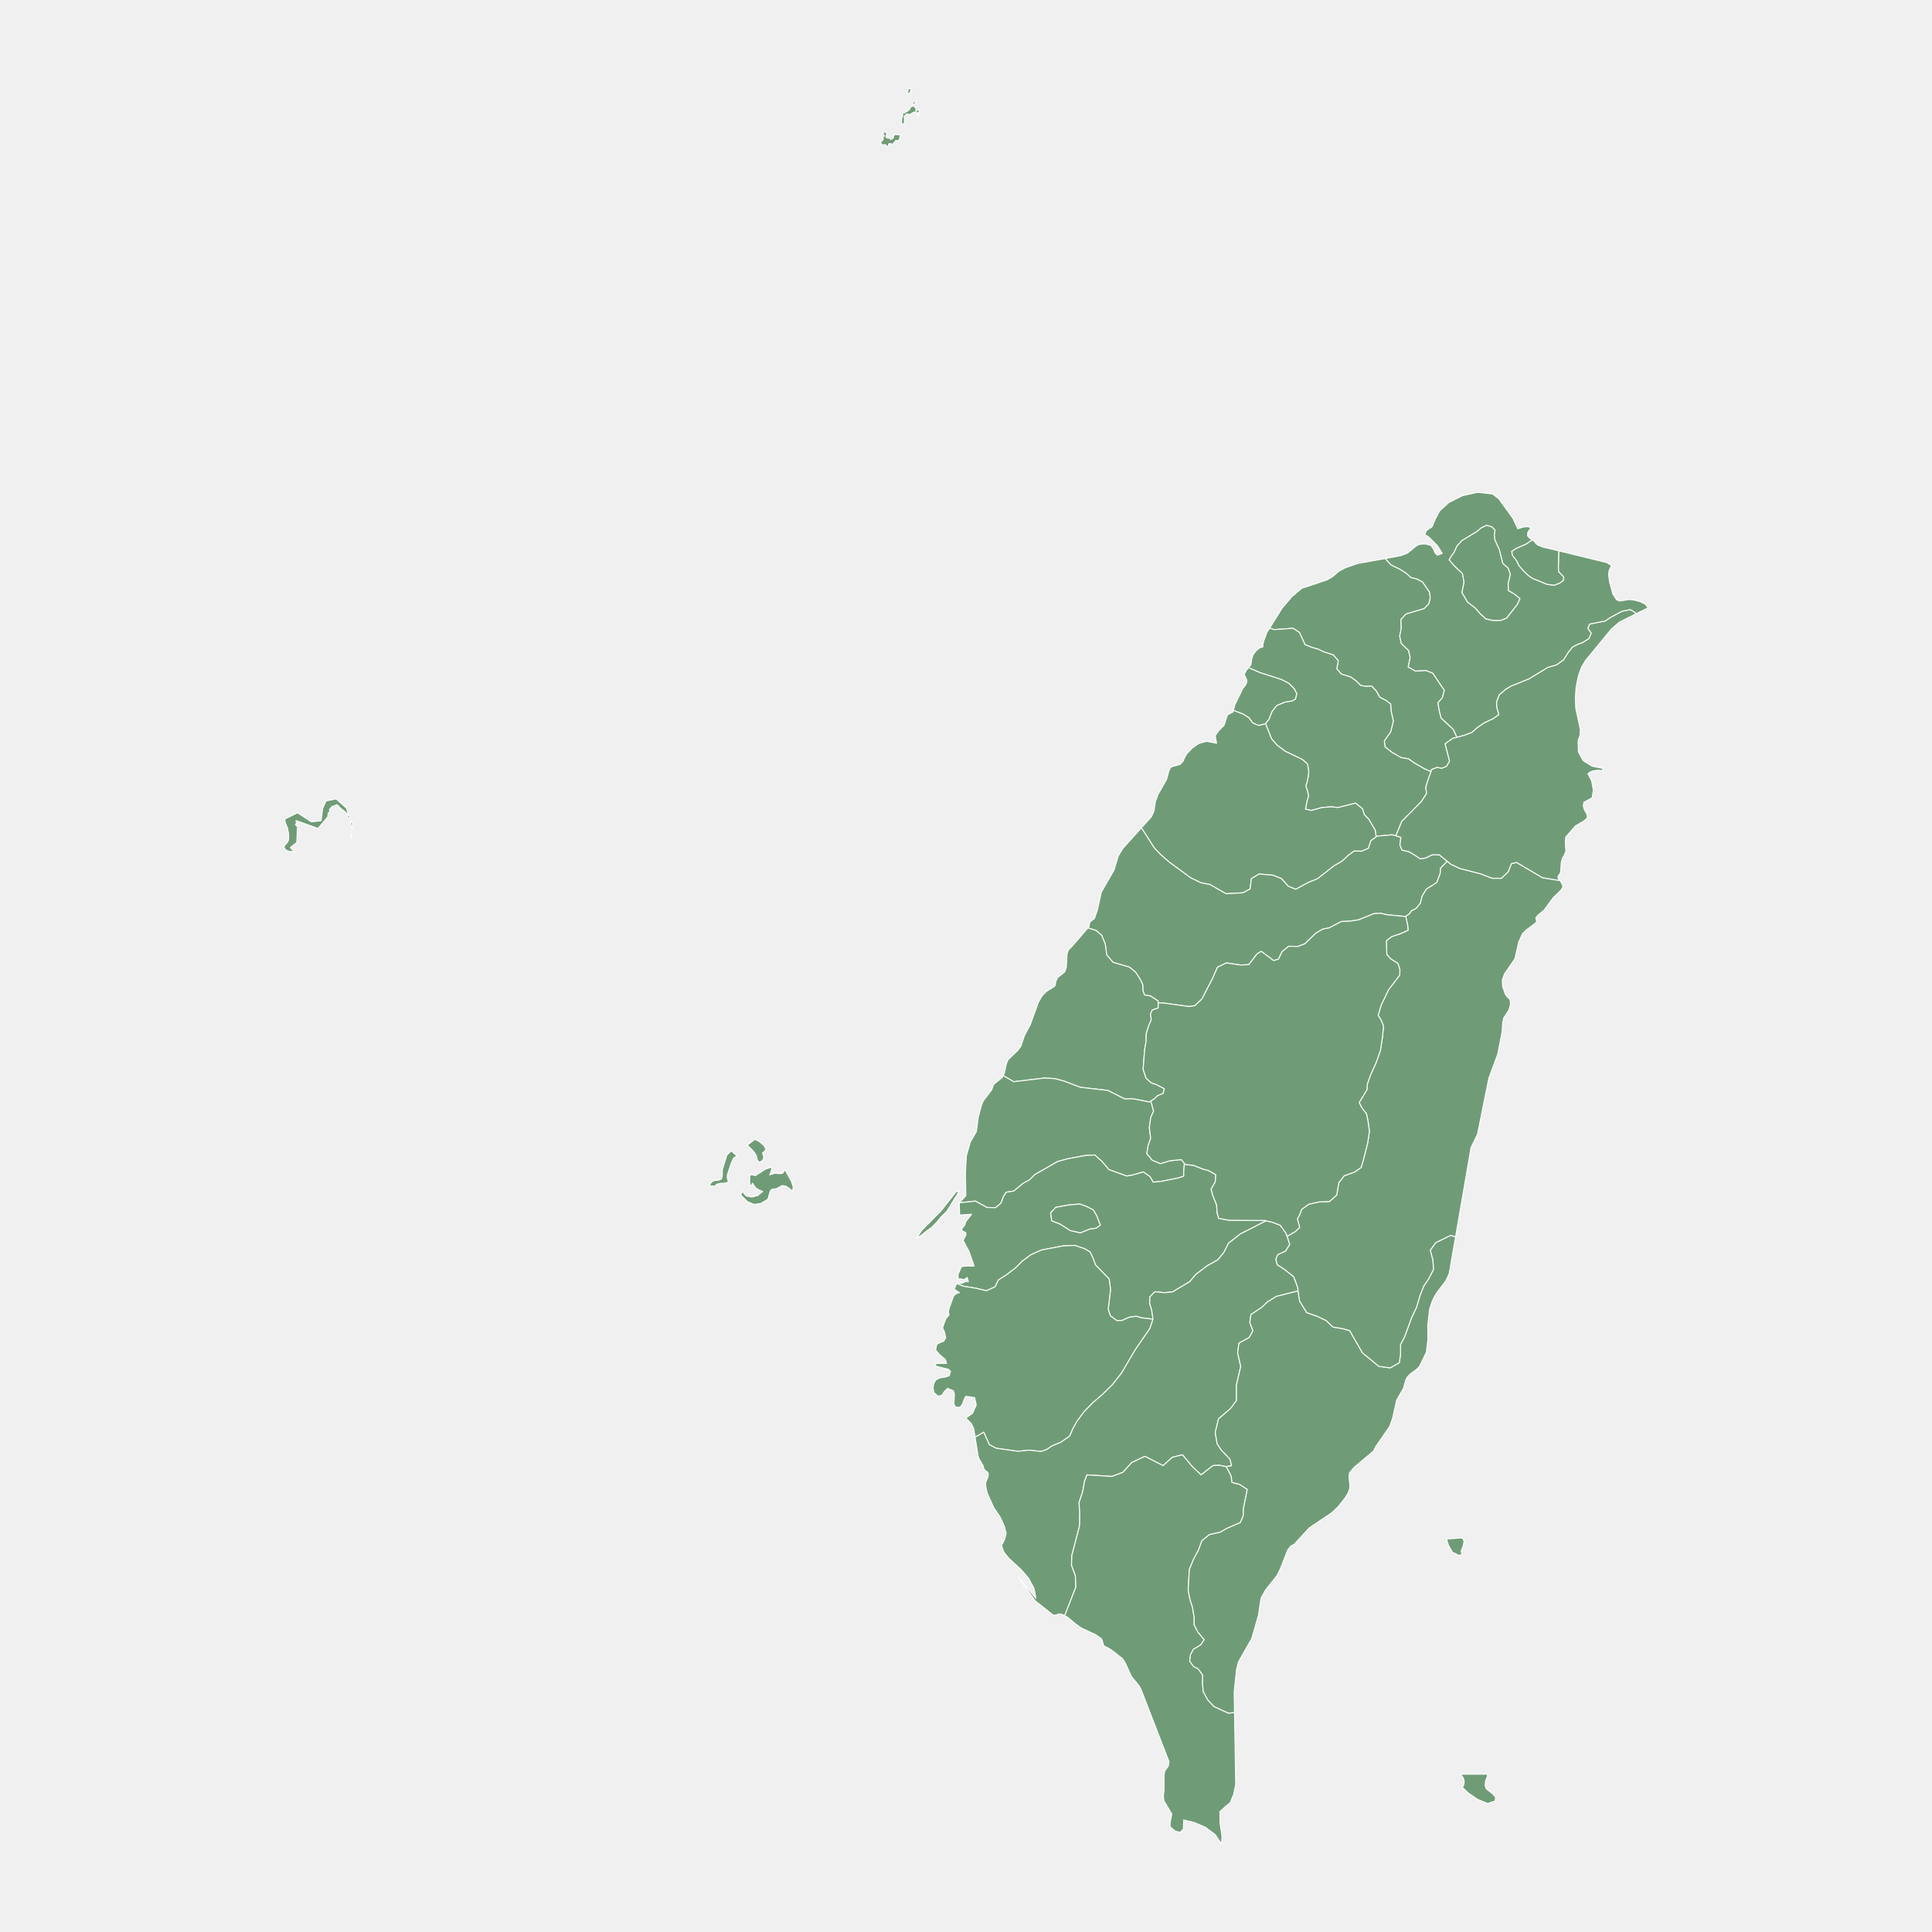
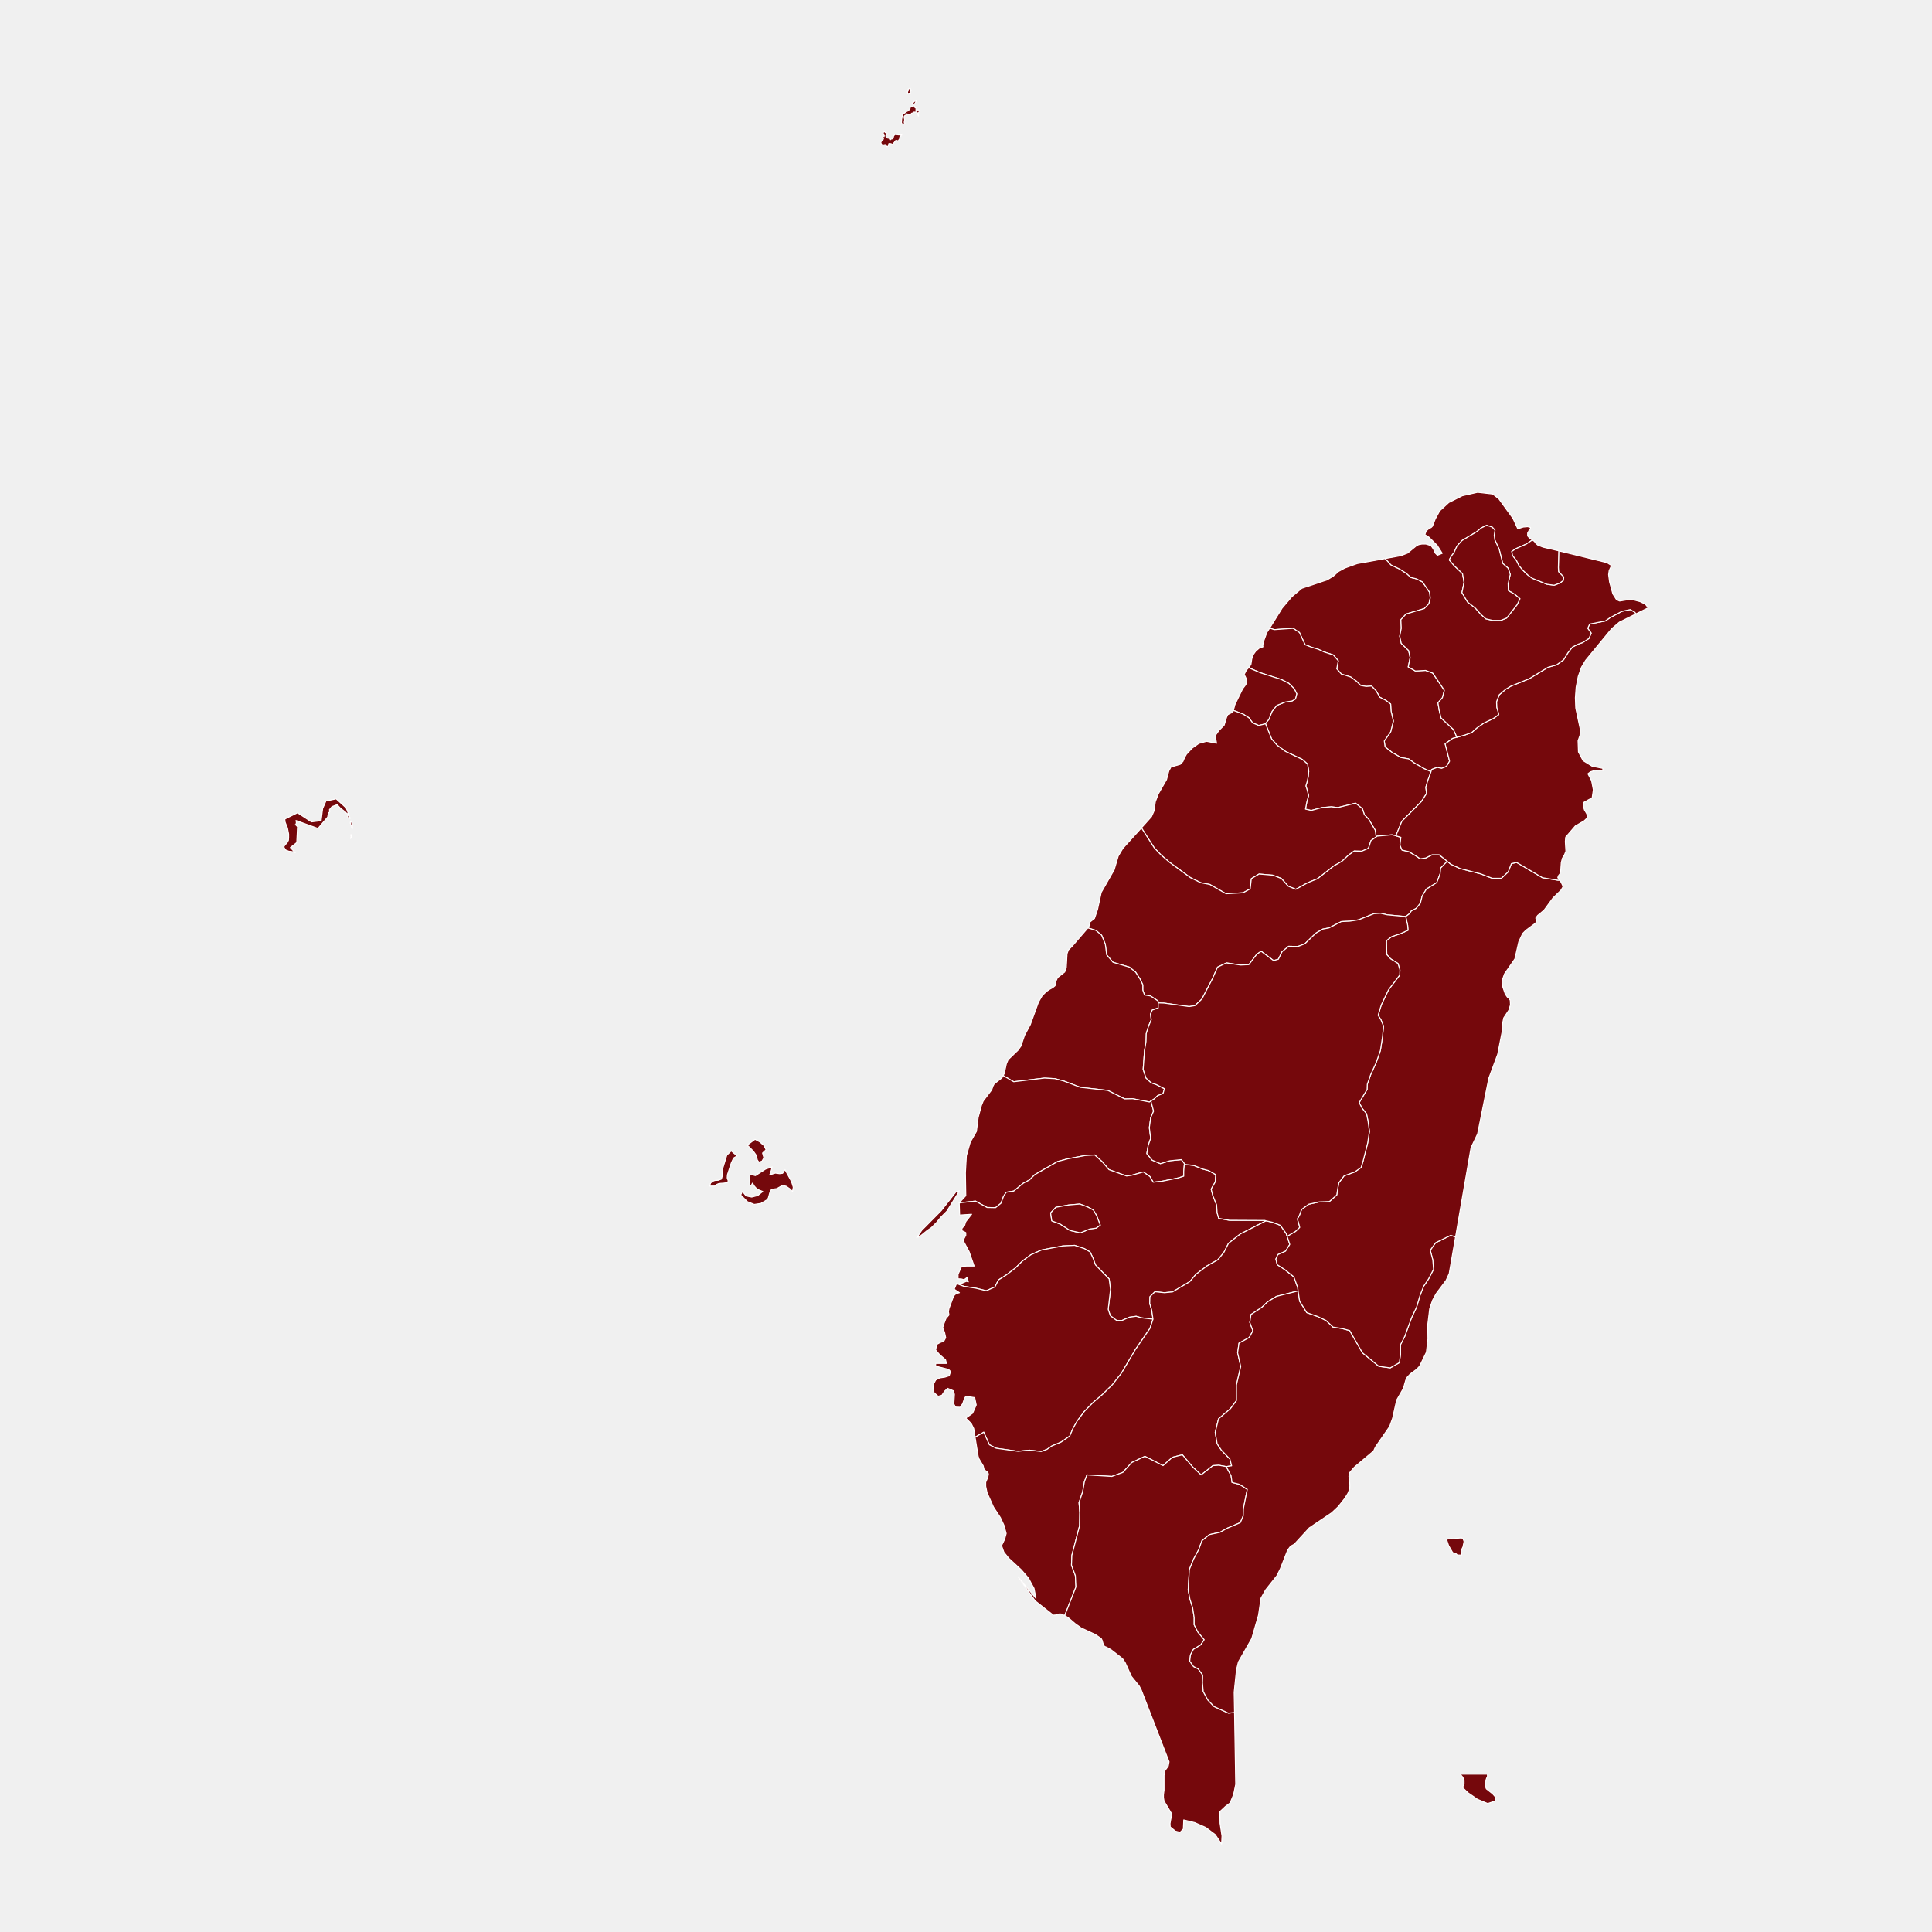
- <svg xmlns="http://www.w3.org/2000/svg" baseprofile="tiny" fill="#6f9c76" height="1000" stroke="#ffffff" stroke-linecap="round" stroke-linejoin="round" stroke-width=".5" version="1.2" viewbox="0 0 1000 1000" width="1000">
+ <svg xmlns="http://www.w3.org/2000/svg" baseprofile="tiny" fill="#75080c" height="1000" stroke="#ffffff" stroke-linecap="round" stroke-linejoin="round" stroke-width=".5" version="1.2" viewbox="0 0 1000 1000" width="1000">
  <g id="features">
    <path d="M181.2 423.5l0 0.1-1.1-0.4-0.3-0.4 0.2-0.4 0.4-0.8-1.3-0.9-0.2-0.3-0.1-0.1-2.5-1.9-1.8-1.9-2.7 1-1.3 1.6 0.2 0.7-0.1 0.6-0.3 0.2-0.3-0.1-0.4 2.4-5 5.9-11.4-4.1 0.2 1-0.2 1-0.3 0.1 1.1 1.1-0.4 8.2-3.3 2.6 2.5 2.7-1.4-0.6-1.9-0.2-1.7-0.7-0.9-1.5 0.3-0.6 1.6-1.9 0.5-1 0.1-1.4 0-1.8-0.6-3.1-1.2-3-0.2-1.6 1.1-0.6 5.5-2.7 7.2 4.7 5-0.6 0.8-6.3 1.7-3.9 5.3-1.1 5.2 4.7 2 5.3z m0.2 10.5l0.3-2.1 0.3 0-0.2 1.7-0.4 0.4z m0.9-5l-1-3 0.1-0.7 0.3-0.4 0.8 2.4-0.2 1.7z" id="TWKIN" name="Kinmen">
  </path>
    <path d="M471.2 47.6l0.1 0.6-0.3 0-0.7 0.1-0.5 0.1-0.1-0.9 0.3-0.4 0.1-0.1-0.1-0.3-0.1 0-0.1-0.1 0.4-0.5 0.2-0.1 0.4-0.2 0.2-0.3 0.6 1.3-0.6 0.7 0.2 0.1z m-12.4 22.5l-0.1-0.3-0.2 0.5 0.2 0.7 0.3 0.3 0.3 0.1 0.4 0.1 0.3 0 0.5 0.1 0.3 0.2 0.1 0.5 0.2-0.3 0.6-0.1 0.4-0.3 0.3-0.2 0-0.5 0.1-0.5 0.6-0.7 0.1 0 0.2-0.1 0.6 0.1 0.5 0 0.3 0.1 0.1 0 0.5 0 0.7 0.1 0.8-0.5 0 0.3-0.3 0.3-0.2 0.4-0.3 0-0.2 0.2-0.2 0.4 0 0.5-0.1 0.3 0 0.1-0.3 0.4-0.3 0.5-0.1 0.1-0.3 0.2-0.2-0.4-0.2 0-0.7 0.1-0.2 0.3-0.4 0.6-1 1-0.2 0-0.4-0.3-0.7-0.1-0.6 0.1-0.2 1.2-0.2 0.1-0.7 0.1-0.1-0.3-0.4-0.5-0.2-0.2-0.5 0.1-0.6 0.1-0.9-0.3-0.3-1 0.3-0.6 0.4-0.3 0.4-0.4 0.3-0.7-0.7-0.5 0.4-0.5 0.4 0 0.2 0 0.1-0.5-0.5-0.8 0-0.8 0.3-0.4 0.4 0 0.3 0.4 0.3 0.1 0.1 0 0.1 0 0.5 0.3-0.3 0.9-0.1 0.2z m12.6-10.9l-0.4 0-0.6 0-1.1-0.3-0.4 0.7-0.4 0.1-0.2 0.2-0.3 0.4 0 0.7 0.2 0.7 0 0.6-0.2 0.9 0.1 0.4 0.3 0.1 0.1 0.3-0.5 0.2-0.9-0.2-0.5 0.2 0-1 0.1-1.5 0.3-1.4 0.3-0.5-0.2-0.4 0-0.6 0.1-0.2 1.1-0.1 0.5-0.6 0.5-0.2 0.6-0.3 1-0.9 0.3-1 0.5-0.3 0.6-0.1 0.4-0.3 0.6 0.1 0.1 0.5 0.3 0.4 0.1 0 0.3 0 0 0.9 0 0.9 0.7-0.7 0.2 0 0.6 0 0.1 0.1 0 0.3 0 0.9-0.7 0.2 0.1 0.5 0.3 0.2 0 0.3 0 0.7-0.5-0.7-0.2-0.7-0.5-0.7-0.7 0-0.5 0-0.3 0.2-0.4 0.3-0.5 0.1-0.4 0.6z m2.1-5.6l-0.4 0.2-0.3 0-0.7 0 0.1-0.7 0.7-0.2 0.1-0.4 0.7-0.1 0.7-0.2-0.9 1.4z" id="TWLIE" name="Matsu Islands">
  </path>
    <path d="M409.7 611.6l0.9 2.9-0.4 2.2-1.4-1.4-1.9-1.3-2-0.4-2.8 1.6-2.1 0.3-1 0.5-0.5 1.1-0.8 2.9-0.5 0.9-3.4 2-3.4 0.5-3.5-1.4-3.5-3.5 0.9-1.8 1.9 2.3 2.9 0.6 3.1-0.8 2.6-2.1-1.8-0.7-1.4-0.8-1.1-1.2-1-1.6-0.4 0.7 0 0.2-0.2 0.2-0.7 0.4-0.2-2.9 0.2-2.9 1.3 0 1.5 0.4 5.3-3.4 3.4-1.1-0.9 3.2-0.4 0.9 2.9-0.9 2.2 0.3 1.6-0.2 1.2-1.9 3.4 6.2z m-35.8-6.2l2.3-7.5 2.3-2.2 3 2.6-1.8 1.1-1.2 2.6-2 6.1-0.1 1.6 0.5 1.4-0.2 1-2.2 0.3-1.6 0.1-1.1 0.2-0.9 0.4-0.9 0.8-2.7 0 0.5-1.5 0.9-0.9 1.3-0.5 1.8-0.1 1.6-0.6 0.4-1.5 0.1-3.4z m18.1-5l-0.6-2.5-1.5-2.1-3.1-3.1 4-3 2.4 1.3 2.3 2 1 2.1-1.8 1.7 0.7 2.5-1 1.7-1.6 0.5-0.8-1.1z" id="TWPEN" name="Penghu">
  </path>
    <path d="M657.2 325.1l6.4-10.3 5-5.9 5.2-4.4 13.2-4.4 3.1-1.9 2.7-2.4 3.3-1.8 6.4-2.3 14.5-2.6 3 3.3 4.6 2.2 3.4 2.2 2.3 2.1 2.9 0.7 3.1 1.6 3.7 5.4 0.3 2.9-0.7 3-2.4 2.5-9.4 2.8-2.7 2.9 0.2 4.5-0.8 4.1 0.8 3.7 3.8 3.7 0.8 3.7-1 4.8 3.7 2.1 5.3-0.3 3.7 1.4 6 8.9-1 3.8-2.3 2.7 0.6 3.7 1 4.1 6.4 6 1.8 4-2.2 0.6-3.9 2.8 2.3 9-1.6 2.7-2.5 1-2.3-0.5-2.9 1.1-0.3 1.1-3.5-1.5-5.2-3-2.9-2.1-4-0.7-4.5-2.6-3.7-2.9-0.4-3.1 3.3-4.7 1.4-5.6-1.2-5.2-0.2-3.6-2.5-1.9-3.1-1.6-1.9-3.3-2.4-2.5-2.8 0.2-2.8-0.5-2.2-2.2-3-2.2-4.8-1.5-2.4-2.7 0.8-4.2-2.6-3-4.9-1.6-3-1.4-3.1-0.9-3.6-1.4-2.9-6.3-3.3-2.2-9.8 0.7-2.3-0.8z" id="TWTAO" name="Taoyuan">
  </path>
    <path d="M657.2 325.1l2.3 0.8 9.8-0.7 3.3 2.2 2.9 6.3 3.6 1.4 3.1 0.9 3 1.4 4.9 1.6 2.6 3-0.8 4.2 2.4 2.7 4.8 1.5 3 2.2 2.2 2.2 2.8 0.5 2.8-0.2 2.4 2.5 1.9 3.3 3.1 1.6 2.5 1.9 0.2 3.6 1.2 5.2-1.4 5.6-3.3 4.7 0.4 3.1 3.7 2.9 4.5 2.6 4 0.7 2.9 2.1 5.2 3 3.5 1.5-1.7 4.7-1 3.4 0.4 3.2-2.7 4.2-10.1 10.2-3.1 7.5-2-0.5-7.7 0.7-0.5 0.4-0.5-3.5-3.3-5.6-2.3-2.4-1-3.1-3.6-2.9-9.1 2.3-3.4-0.4-4.9 0.4-5.5 1.5-3-0.7 0.7-3.7 0.9-3.3-0.7-2.9-0.7-2.1 0.7-2.3 0.5-2.4 0.3-2.8-0.6-3.8-2.7-2.4-8.8-4.2-4.3-3.2-2.8-3.2-3.2-8 1.8-2.2 1.6-4.1 2.5-3.1 4.2-1.7 3.7-0.6 1.7-1 0.7-2.7-1.3-2.6-2.8-2.8-3.9-2-10.9-3.5-6-2.6 0.1-0.1 1.1-1.6 0.4-2.7 0.6-2.1 1.5-2.1 1.9-1.6 1.8-0.6-0.1-0.9 0.5-2.1 1.6-4.4 1.5-2.3z" id="TWHSQ" name="Hsinchu">
  </path>
    <path d="M646.3 345.6l6 2.6 10.9 3.5 3.9 2 2.8 2.8 1.3 2.6-0.7 2.7-1.7 1-3.7 0.6-4.2 1.7-2.5 3.1-1.6 4.1-1.8 2.2-0.2 0.2-3.3 0.8-3.1-1.3-2-2.7-3-1.9-5-1.9 0.8-3 4-8.2 1.6-2.1 0.5-1.2 0-1.2-0.5-1.3-0.8-1.6 1.1-2.2 1.2-1.3z" id="TWHSZ" name="Hsinchu City">
  </path>
    <path d="M655 374.5l3.2 8 2.8 3.2 4.3 3.2 8.8 4.2 2.7 2.4 0.6 3.8-0.3 2.8-0.5 2.4-0.7 2.3 0.7 2.1 0.7 2.9-0.9 3.3-0.7 3.7 3 0.7 5.5-1.5 4.9-0.4 3.4 0.4 9.1-2.3 3.6 2.9 1 3.1 2.3 2.4 3.3 5.6 0.5 3.5-2.7 1.9-1.3 4-3.5 1.5-3.9-0.1-3 2.2-3.3 3.1-4.2 2.4-8.4 6.6-4.9 2-6.4 3.5-3.9-1.6-3.6-4-4.4-1.7-7.1-0.6-4 2.4-0.6 5.3-3.7 2-8.8 0.5-8.4-4.8-4.7-0.9-5.3-2.6-10.9-8-4.5-3.9-3.4-3.6-6.6-10.3 5.2-5.8 1.3-2.9 0.7-4.8 1.5-4 4.3-7.5 1.2-4.5 1.1-2 4.8-1.4 1.4-1.5 0.8-1.9 1-1.8 3-3.2 3.4-2.4 4-1.1 5.2 1-0.7-3.9 1.9-2.7 2.7-2.7 1.3-4.2 0.6-1.3 2.6-1.3 0.3-0.9 5 1.9 3 1.9 2 2.7 3.1 1.3 3.3-0.8 0.2-0.2z" id="TWMIA" name="Miaoli">
  </path>
    <path d="M712.3 433.2l0.5-0.4 7.7-0.7 2 0.5 2.6 0.8-0.5 4 1.1 2.6 3.5 0.8 3.2 1.9 2.7 1.8 2.8-0.4 3.4-1.7 3.6 0 4.2 3.4-3.4 3.5-0.3 3-1.7 4.5-5.4 3.4-2.2 3.6-0.9 3.7-2.2 2.7-2.5 1.3-0.9 1.4-2 1.5-9.6-0.9-3.4-0.8-3.4 0.2-8 3.2-4.5 0.7-4.4 0.2-6.4 3.3-3.2 0.6-3.6 2.1-5.7 5.5-3.6 1.4-4.8-0.1-3.4 2.8-1.9 3.9-2.5 0.7-6.4-4.8-2.2 1.4-4.2 5.5-4.3 0.2-7.3-1.1-4.6 2.2-2.7 6.1-5.4 10.4-3.6 3.4-3 0.5-13-1.8-3-0.1-0.1-1-3.9-2.6-3.1-0.5-0.9-2.5 0-2.8-1.4-2.9-2.3-3.6-3.2-2.6-8.5-2.5-3.3-3.9-0.7-5.5-1.9-4.6-2.9-2.5-4.2-1.3 0.5-0.6 0.5-2.4 2.4-1.9 1.6-4.7 1.9-8.8 6.7-11.7 2.1-7.1 2.4-4 9.6-10.6 6.6 10.3 3.4 3.6 4.5 3.9 10.9 8 5.3 2.6 4.7 0.9 8.4 4.8 8.8-0.5 3.7-2 0.6-5.3 4-2.4 7.1 0.6 4.4 1.7 3.6 4 3.9 1.6 6.4-3.5 4.9-2 8.4-6.6 4.2-2.4 3.3-3.1 3-2.2 3.9 0.1 3.5-1.5 1.3-4 2.7-1.9z" id="TWTXG" name="Taichung City">
  </path>
    <path d="M563.1 480.3l4.2 1.3 2.9 2.5 1.9 4.6 0.7 5.5 3.3 3.9 8.5 2.5 3.2 2.6 2.3 3.6 1.4 2.9 0 2.8 0.9 2.5 3.1 0.5 3.9 2.6 0.1 1 0 2.6-3.1 1.1-0.9 2.1 0.4 2.9-1.4 3.3-1.2 3.9-0.1 4.1-0.8 4.7-0.7 9.7 1.5 4.5 2.6 2.4 2.8 1 4.1 2.1-0.7 2.5-2.8 1.1-1.8 1.7-1.7 1.1-0.7 0.5-8.7-1.7-4.2 0.1-8.7-4.4-14.2-1.6-8.4-3.2-4.8-1.3-5.4-0.3-15.9 1.9-5.5-3.2 0.6-1 1.1-5.1 0.9-2.1 5.1-4.9 1.5-2.1 1.9-5.6 3-5.6 4.2-11.6 1.9-3.3 2.2-2.2 1.8-1.2 1.5-0.8 1.2-1 0.4-2.2 0.9-2 3.7-2.9 0.8-2.2 0.4-7.2 0.7-2 1.9-1.9 8.2-9.5z" id="TWCHA" name="Changhua">
  </path>
    <path d="M519.2 556.7l5.5 3.2 15.9-1.9 5.4 0.3 4.8 1.3 8.4 3.2 14.2 1.6 8.7 4.4 4.2-0.1 8.7 1.7 0.7-0.5 1.4 5.2-1.5 3.4-0.7 5.2 0.7 5.5-1.3 3.7-0.7 4.2 2.8 3.4 4.2 1.8 4.9-1.5 6-0.6 1.9 2.5-0.4 0-0.3 3.6 0 2.5-2.8 0.9-8.4 1.7-4.6 0.5-1.7-2.9-3.4-2.4-6 1.7-2.7 0.4-9.1-3.3-3.6-4.2-3.8-3.4-4.9 0.3-9.1 1.7-5.2 1.4-11.8 6.8-2.7 2.7-3.2 1.7-5 4.1-3.9 0.6-1.4 2.2-1.3 3.5-2.8 2.3-4.4-0.1-6-3.3-7.6 0.8-0.1 0.1-0.7 0 3.4-3.7-0.2-11.8 0.5-8.9 2-7 3.2-5.6 0.9-7.2 1.7-6.3 0.9-2.2 4.4-5.8 0.7-2 0.6-1.1 4-3.1 0.6-1.2z" id="TWYUN" name="Yunlin">
  </path>
    <path d="M496.5 622.6l0.7 0 0.1-0.1 7.6-0.8 6 3.3 4.4 0.1 2.8-2.3 1.3-3.5 1.4-2.2 3.9-0.6 5-4.1 3.2-1.7 2.7-2.7 11.8-6.8 5.2-1.4 9.1-1.7 4.9-0.3 3.8 3.4 3.6 4.2 9.1 3.3 2.7-0.4 6-1.7 3.4 2.4 1.7 2.9 4.6-0.5 8.4-1.7 2.8-0.9 0-2.5 0.3-3.6 0.4 0 4.4 0.5 4.8 1.9 3 0.8 3.7 2.1-0.3 3.8-2.1 3.7 0.9 3.4 1.9 4.7 0.3 4.2 0.8 2.8 5.5 1 18.4 0.1 0.6 0.2-13.3 6.8-6.1 4.8-2.5 4.9-3.1 3.7-5.5 3.1-5.8 4.4-3.2 3.8-8.9 5.3-4.2 0.4-4.9-0.5-2.6 2.6-0.1 3.5 1 3.3 0.7 4.8-6-0.7-2.7-0.8-3.6 0.5-3.8 1.7-2.7 0-3.3-2.5-1.1-3.3 1.2-10.3-0.7-5.4-7.1-7.3-1.3-3.6-1.5-3.1-2.9-1.7-5.1-1.7-6.1 0.3-11 2.1-5.6 2.5-4.4 3.3-3.4 3.4-4.8 3.7-4.1 2.6-1.8 3.6-4.5 2-5.3-1.3-6.3-1-3.8-1.4 2.8-0.2 2.3-1 1 0.3-0.6-2.3-1.6 1.2-1.3-0.4-1.8-0.1 0-2.3 1.8-4.1 2.6-0.2 3.9 0-2.6-7.5-3.1-5.8 1.4-2.6 0-1.4-2.2-1.1 0.3-1.2 1.3-1.5 0.6-1.9 3-3.8-6.2 0.4-0.2-6.3z m62.7 15.5l4.9-2 3.2-0.4 2.2-1.6-1.9-4.9-1.7-2.9-3-1.6-4-1.5-5.7 0.5-6.7 1.2-2.7 2.9 0.6 4.1 4.4 1.7 5.1 3.3 5.3 1.2z m-82.1-1.3l10.1-10.2 7.6-9.7 1.8-0.5-6.5 10.5-3.2 3.2-2.1 2.6-2.7 2.7-2.2 1.5-3.2 2.6-2.2 1.2 2.6-3.9z" id="TWCYQ" name="Chiayi">
  </path>
    <path d="M495.1 664.4l3.8 1.4 6.3 1 5.3 1.3 4.5-2 1.8-3.6 4.1-2.6 4.8-3.7 3.4-3.4 4.4-3.3 5.6-2.5 11-2.1 6.1-0.3 5.1 1.7 2.9 1.7 1.5 3.1 1.3 3.6 7.1 7.3 0.7 5.4-1.2 10.3 1.1 3.3 3.3 2.5 2.7 0 3.8-1.7 3.6-0.5 2.7 0.8 6 0.7-1.6 4.8-7.5 10.9-7.2 12.2-4.7 6-5.4 5.3-4.6 3.9-4.5 4.6-3.8 5.1-2.1 3.7-1.7 4-4.6 3.2-4.6 1.9-2.6 1.8-3 1.1-6.1-0.7-5.9 0.6-11.3-1.6-3.5-1.8-2.8-6.2-0.1-0.3-4.5 2.6-0.7-4.5-1.3-2.6-2.8-2.8 3.5-2.5 1.9-4.3-0.8-3.8-4.6-0.7-0.8 1.4-0.8 2.4-1.3 1.9-2.4-0.1-0.9-1.6 0.3-5-0.5-1.8-3-1.3-1.6 1.5-1.4 2.1-1.9 0.5-2.1-1.8-0.6-2.5 0.5-2.4 0.9-1.7 2.1-1.1 2.7-0.4 2.2-0.7 0.7-2.2-1-1.1-6.7-1.7 0-1.4 5.6 0-0.5-1.9-3.1-2.7-2-2.3 0.5-2.9 1.8-1 1.9-0.7 1-1.8-0.6-2.8-1-2.3 0.7-2.2 1-2.6 1.6-1.9-0.3-1.7 0.3-1.6 2.4-6.5 1.2-1.2 1.8-0.5-2.7-1.8 1.2-2.9z" id="TWTNN" name="Tainan City">
  </path>
    <path d="M596.8 682.8l-0.7-4.8-1-3.3 0.1-3.5 2.6-2.6 4.9 0.5 4.2-0.4 8.9-5.3 3.2-3.8 5.8-4.4 5.5-3.1 3.1-3.7 2.5-4.9 6.1-4.8 13.3-6.8 3.2 0.7 4.2 1.6 3 4.2 0.5 1.5 1.4 4.2-2.2 3.5-4 1.8-1 2.3 0.7 2.9 4 2.6 4.6 3.7 2 5.5 0.2 1.8-11.2 2.8-4.7 2.9-2.9 2.8-5.6 3.7-0.6 4.1 1.6 4.3-1.9 3.5-5.3 2.9-0.7 5 1.6 7.1-2.2 9.5 0 8.1-3.1 4.2-6.2 5.3-1.7 7 1 5.9 2.2 3.3 4.4 4.6 0.9 3.5-2.8 0.4-3.8-0.7-3.1 0.2-6.1 4.8-4.3-4-5.4-6.4-5.2 1.3-4.8 4.3-9.4-4.8-6.8 3.2-4.6 5.1-5.7 2.1-12.9-0.8-1.3 3.5-0.9 5.2-1.9 5.7 0.4 5-0.1 6.9-4 15.3-0.2 5.1 2 5.4 0.3 5.9-5.8 14.8-1.9-0.8-1.1 0-1.4 0.5-1.5 0.1-9.4-7.4-8.8-12.4 9.2 11.1-1-5.2-1.6-2.9-1.2-2.3-3.8-4.4-6.5-6-2.5-3.1-1.2-3.4 1.6-3.3 0.8-3-1.1-4.1-1.9-4.1-3.6-5.5-3.3-7.4-0.7-3.3 0-2.1 1.1-2.6 0.3-1.7-0.4-0.9-1-0.7-0.9-0.9-0.4-1.7-2.1-3.5-0.5-1.4-1.6-9.9 4.5-2.6 0.1 0.3 2.8 6.2 3.5 1.8 11.3 1.6 5.9-0.6 6.1 0.7 3-1.1 2.6-1.8 4.6-1.9 4.6-3.2 1.7-4 2.1-3.7 3.8-5.1 4.5-4.6 4.6-3.9 5.4-5.3 4.7-6 7.2-12.2 7.5-10.9 1.6-4.8z" id="TWKHH" name="Kaohsiung City">
  </path>
    <path d="M551.1 836.2l5.8-14.8-0.3-5.9-2-5.4 0.2-5.1 4-15.3 0.1-6.9-0.4-5 1.9-5.7 0.9-5.2 1.3-3.5 12.9 0.8 5.7-2.1 4.6-5.1 6.8-3.2 9.4 4.8 4.8-4.3 5.2-1.3 5.4 6.4 4.3 4 6.1-4.8 3.1-0.2 3.8 0.7 2.5 4.7 0.5 3.5 3.9 1 4 2.6-2 9.9-0.1 3.8-1.5 3.5-7 3-3.5 2-5.5 1.2-3.9 3.2-1.7 4.7-2.6 4.8-2.2 5.4-0.6 10.6 0.9 4.7 1.4 4.4 0.8 5.1 0 3.8 1.9 3.7 3.3 4-1.8 2.7-3.8 2.3-1.5 2.8-0.4 3.3 2 2.8 2.4 1.2 2.3 3.2-0.1 4.1 0.4 4.4 2.3 4.3 3.3 3.5 7.4 3.4 3.2-0.3 0.6 37.2-1.1 5.3-1.8 4.3-2.4 1.8-2.9 2.7 0.1 6 1 6.6-0.2 4.2-3.3-4.9-4.9-3.7-5.7-2.5-5.7-1.4-0.2 4.7-1.7 1.7-2.4-0.6-2.7-2.2-0.1-1.7 0.9-5-4-6.7-0.3-1.8 0-1.4 0.3-2.4 0-7.7 0.4-2.3 1.8-2.5 0.4-2.2-14.4-37.2-1.1-2.1-4-4.9-3.2-7.1-1.4-2.1-5.9-4.6-2.3-1.3-0.8-0.3-0.8-0.6-0.7-2.6-0.5-1-3.1-2.1-7.3-3.4-3.2-2.3-3.5-3-1.6-1-0.2-0.1z" id="TWPIF" name="Pingtung">
  </path>
    <path d="M634.7 759.1l2.8-0.4-0.9-3.5-4.4-4.6-2.2-3.3-1-5.9 1.7-7 6.2-5.3 3.1-4.2 0-8.1 2.2-9.5-1.6-7.1 0.7-5 5.3-2.9 1.9-3.5-1.6-4.3 0.6-4.1 5.6-3.7 2.9-2.8 4.7-2.9 11.2-2.8 0.8 5.3 3.7 5.9 5.6 2 4.4 2.1 3.6 3.4 4.5 0.7 4.1 1.1 6.6 11.5 8.5 7 5.9 0.8 4.7-2.7 0.6-4.4 0-4.9 2.2-4.3 3.5-9.6 2.6-5.5 1.8-6.1 1.9-4.8 2.5-3.7 2.6-5-0.4-4.9-1.3-5 2.8-3.9 7.8-3.8 2.5 0.8-3.3 19-1.6 3.5-5.1 6.8-1.9 3.5-1.5 4.4-1 8.3 0.1 7.3-0.8 6.9-3.5 7.2-1.5 1.6-3.4 2.5-1.5 1.6-0.8 1.6-1.2 4.2-3.5 6.1-2.1 9.4-1.5 4.2-7.4 10.7-0.9 2-10 8.4-2.4 2.8-0.4 1.9 0.5 4.5-0.1 2-0.9 2.3-1.6 2.6-3.4 4.3-3.4 3.2-11.6 7.8-7.8 8.5-1.9 1-1.5 2-3.8 9.7-1.8 3.6-5.8 7.3-2.4 4.3-1.3 8.8-3.5 12.1-6.9 12.1-1 4.1-1.2 11.6 0.2 10.5-3.2 0.3-7.4-3.4-3.3-3.5-2.3-4.3-0.4-4.4 0.1-4.1-2.3-3.2-2.4-1.2-2-2.8 0.4-3.3 1.5-2.8 3.8-2.3 1.8-2.7-3.3-4-1.9-3.7 0-3.8-0.8-5.1-1.4-4.4-0.9-4.7 0.6-10.6 2.2-5.4 2.6-4.8 1.7-4.7 3.9-3.2 5.5-1.2 3.5-2 7-3 1.5-3.5 0.1-3.8 2-9.9-4-2.6-3.9-1-0.5-3.5-2.5-4.7z m134.6 166.8l3.3 2.6 1.5 1.7-0.2 2-3.9 1.3-5.3-2.2-4.9-3.4-2.8-2.7 0.8-1.9 0-1.9-0.7-1.6-1.3-1.5 14.1 0 0 1.2-0.4 0.8-0.6 1.7-0.2 2.1 0.6 1.8z m-19.5-125.9l-1-3 0.4-0.4 7.3-0.6 0.8 0.5 0.5 1.4-0.6 2.8-0.6 1.2-0.3 1.2 0.3 1.1-0.1 0.8-0.5-0.1-1.3 0-0.6-0.2-0.3-0.4-1.9-0.7-2.1-3.6z" id="TWTTT" name="Taitung">
  </path>
    <path d="M727.6 474.4l2-1.5 0.9-1.4 2.5-1.3 2.2-2.7 0.9-3.7 2.2-3.6 5.4-3.4 1.7-4.5 0.3-3 3.4-3.5 1.8 1.5 4.7 2.2 10.8 2.8 6 2.3 4.7 0 3.5-3.3 1.7-4.3 2.7-0.6 13.4 7.9 8 1.3 0.8 0 0.5 0.5 0.6 1.1 0.5 1.1 0.2 0.7-1 1.7-4.2 4.1-4.6 6.3-3.3 2.7-1 1.4 0.5 1.5-0.6 1.1-4.9 3.6-1.8 1.8-2 4.3-2 8.8-5.4 7.8-1.1 3.2 0.2 3.4 1.3 3.8 1.1 1.6 0.9 0.7 0.6 1 0.1 2.3-0.8 2.7-2.7 4.1-0.5 2.5-0.3 4.6-2.3 11.7-4.6 12.4-5.8 28.8-3.4 7.1-8 46.2-2.5-0.8-7.8 3.8-2.8 3.9 1.3 5 0.4 4.9-2.6 5-2.5 3.7-1.9 4.8-1.8 6.1-2.6 5.5-3.5 9.6-2.2 4.3 0 4.9-0.6 4.4-4.7 2.7-5.9-0.8-8.5-7-6.6-11.5-4.1-1.1-4.5-0.7-3.6-3.4-4.4-2.1-5.6-2-3.7-5.9-0.8-5.3-0.2-1.8-2-5.5-4.6-3.7-4-2.6-0.7-2.9 1-2.3 4-1.8 2.2-3.5-1.4-4.2 4.3-2.5 2.2-2.1-1.2-4.4 1.1-1.9 1.1-3 3.7-2.7 5.4-1.2 5.3-0.2 3.8-3.4 1-6.2 2.8-3.7 5.5-2 3.3-2.3 1.1-3.6 2.3-9.1 0.9-6-0.7-5.2-0.8-3.9-2.3-2.9-1.5-2.9 4.1-6.8 0.1-2.7 1.8-5.1 2.8-6.1 2.2-6.3 1.1-7.2 0.5-5.4-1.3-3.2-1.5-2.4 1.7-5.5 3.7-7.7 5.8-7.6 0.1-2.7-1-3.3-3.8-2.4-2-2.2-0.2-7.2 2.7-2.1 4.7-1.6 3.8-1.7-0.2-2.6-1-4.5z" id="TWHUA" name="Hualien">
  </path>
    <path d="M740.7 399.4l0.3-1.1 2.9-1.1 2.3 0.5 2.5-1 1.6-2.7-2.3-9 3.9-2.8 2.2-0.6 4.2-1.2 3.5-1.3 2.7-2.4 3.6-2.5 4.8-2.3 2.8-2-0.3-1.4-0.7-2.3-0.1-3 1.4-3.6 3.4-2.9 2.7-1.6 9.4-3.8 9.7-5.9 4.5-1.3 3.6-2.6 2.3-3.7 2.3-2.9 2.7-1.4 2.5-0.9 3.3-2.1 1.2-2.8-1.8-2.5 1-2.2 8.1-1.6 2.6-1.8 6-3.2 4.3-0.9 2.4 1.4 0.6 0.8-8.6 4.3-4 3.4-13.5 16.4-2.1 3.5-1.7 4.8-1.1 5.6-0.4 5.5 0.2 5.3 2.4 11.2-0.2 2.9-1 2.8 0.2 5.8 2.4 4.5 4.7 2.9 5.5 1.1 0 1.2-2.3-0.2-2.2 0.2-1.9 0.6-1.3 1 1.9 3.6 0.9 4.7-0.6 4.1-4.3 2.4-0.3 1.8 0.6 2.1 1.2 2 0.4 2-1.8 1.7-4.5 2.6-5 5.8-0.2 2.3 0.3 5-0.8 2-1 1.6-0.6 2.3-0.3 4.6-0.4 1.2-0.7 0.9-0.4 1 0.7 1.2 0.2 0.2-0.8 0-8-1.3-13.4-7.9-2.7 0.6-1.7 4.3-3.5 3.3-4.7 0-6-2.3-10.8-2.8-4.7-2.2-1.8-1.5-4.2-3.4-3.6 0-3.4 1.7-2.8 0.4-2.7-1.8-3.2-1.9-3.5-0.8-1.1-2.6 0.5-4-2.6-0.8 3.1-7.5 10.1-10.2 2.7-4.2-0.4-3.2 1-3.4 1.7-4.7z" id="TWILA" name="Yilan">
  </path>
    <path d="M754.1 381.6l-1.8-4-6.4-6-1-4.1-0.6-3.7 2.3-2.7 1-3.8-6-8.9-3.7-1.4-5.3 0.3-3.7-2.1 1-4.8-0.8-3.7-3.8-3.7-0.8-3.7 0.8-4.1-0.2-4.5 2.7-2.9 9.4-2.8 2.4-2.5 0.7-3-0.3-2.9-3.7-5.4-3.1-1.6-2.9-0.7-2.3-2.1-3.4-2.2-4.6-2.2-3-3.3 8.1-1.5 3.4-1.3 4.5-3.7 1.3-0.7 1.6-0.3 2.2 0 2.6 0.8 1.3 1.9 0.9 2 1.1 1.1 2.5-1-2.6-4.1-4.2-4.2-2.2-1.4 0.7-1.9 1.3-1.1 1.3-0.7 0.6-0.6 1.5-3.8 2.3-4.2 4.7-4.3 7-3.5 7.9-1.8 7.8 0.9 3.2 2.5 7.3 10.1 2.5 5.4 0.9-0.3 1.9-0.6 2.3-0.2 1.5 0.4-0.1 0.7-0.7 0.9-0.7 1.3 0 1.5 0.8 0.9 1.6 1.2-3.1 2.1-5.2 2.3-2.3 1.5 0.4 2.1 2.1 2.7 1.2 2.5 2.1 2.5 2.6 2.5 2.2 1.6 7.6 3.1 3.7 0.5 2.9-1.1 1.8-1.3 0.3-1.8-2.7-2.8-0.1-2.2 0.2-8.6 24.9 6.1 2.4 1.5-1.2 2.6-0.3 2.1 0.5 3.8 1.7 6.2 1.9 3 1.6 0.7 5-0.8 2.6 0.3 3 0.8 2.7 1.3 1.5 1.9-6.3 3.1-0.6-0.8-2.4-1.4-4.3 0.9-6 3.2-2.6 1.8-8.1 1.6-1 2.2 1.8 2.5-1.2 2.8-3.3 2.1-2.5 0.9-2.7 1.4-2.3 2.9-2.3 3.7-3.6 2.6-4.5 1.3-9.7 5.9-9.4 3.8-2.7 1.6-3.4 2.9-1.4 3.6 0.1 3 0.7 2.3 0.3 1.4-2.8 2-4.8 2.3-3.6 2.5-2.7 2.4-3.5 1.3-4.2 1.2z m22.7-60.5l3-1.2 5.5-7 1.4-3-2.7-2.3-3.3-1.9-0.1-3.6 1.1-4.8-1.1-3.2-2.8-2.5-1.8-7.2-1.2-2.6-1.1-2.4-0.3-2.4 0.4-2.6-1.5-1.6-2.8-0.9-2.9 1.4-2.1 1.8-7.8 4.7-2.6 2.9-1.5 3.3-1.3 1.7-1.2 2.1 2.7 3.1 4.2 4 0.8 4.5-1.1 5.3 2.9 4.9 4.1 3.2 2.8 3.2 2.6 2.3 3.5 0.8 4.2 0z" id="TWNWT" name="New Taipei City">
  </path>
    <path d="M806.8 285.1l-0.2 8.6 0.1 2.2 2.7 2.8-0.3 1.8-1.8 1.3-2.9 1.1-3.7-0.5-7.6-3.1-2.2-1.6-2.6-2.5-2.1-2.5-1.2-2.5-2.1-2.7-0.4-2.1 2.3-1.5 5.2-2.3 3.1-2.1 1.1 0.7 0.5 0.8 1.2 1.1 2.8 1.1 8.1 1.9z" id="TWKEE" name="Keelung City">
  </path>
    <path d="M599.5 519.1l3 0.1 13 1.8 3-0.5 3.6-3.4 5.4-10.4 2.7-6.1 4.6-2.2 7.3 1.1 4.3-0.2 4.2-5.5 2.2-1.4 6.4 4.8 2.5-0.7 1.9-3.9 3.4-2.8 4.8 0.1 3.6-1.4 5.7-5.5 3.6-2.1 3.2-0.6 6.4-3.3 4.4-0.2 4.5-0.7 8-3.2 3.4-0.2 3.4 0.8 9.6 0.9 1 4.5 0.2 2.6-3.8 1.7-4.7 1.6-2.7 2.1 0.2 7.2 2 2.2 3.8 2.4 1 3.3-0.1 2.7-5.8 7.6-3.7 7.7-1.7 5.5 1.5 2.4 1.3 3.2-0.5 5.4-1.1 7.2-2.2 6.3-2.8 6.1-1.8 5.1-0.1 2.7-4.1 6.8 1.5 2.9 2.3 2.9 0.8 3.9 0.7 5.2-0.9 6-2.3 9.1-1.1 3.6-3.3 2.3-5.5 2-2.8 3.7-1 6.2-3.8 3.4-5.3 0.2-5.4 1.2-3.7 2.7-1.1 3-1.1 1.9 1.2 4.4-2.2 2.1-4.3 2.5-0.5-1.5-3-4.2-4.2-1.6-3.2-0.7-0.6-0.2-18.4-0.1-5.5-1-0.8-2.8-0.3-4.2-1.9-4.7-0.9-3.4 2.1-3.7 0.3-3.8-3.7-2.1-3-0.8-4.8-1.9-4.4-0.5-1.9-2.5-6 0.6-4.9 1.5-4.2-1.8-2.8-3.4 0.7-4.2 1.3-3.7-0.7-5.5 0.7-5.2 1.5-3.4-1.4-5.2 1.7-1.1 1.8-1.7 2.8-1.1 0.7-2.5-4.1-2.1-2.8-1-2.6-2.4-1.5-4.5 0.7-9.7 0.8-4.7 0.1-4.1 1.2-3.9 1.4-3.3-0.4-2.9 0.9-2.1 3.1-1.1 0-2.6z" id="TWNAN" name="Nantou">
  </path>
    <path d="M776.8 321.1l-4.2 0-3.5-0.8-2.6-2.3-2.8-3.2-4.1-3.2-2.9-4.9 1.1-5.3-0.8-4.5-4.2-4-2.7-3.1 1.2-2.1 1.3-1.7 1.5-3.3 2.6-2.9 7.8-4.7 2.1-1.8 2.9-1.4 2.8 0.9 1.5 1.6-0.4 2.6 0.3 2.4 1.1 2.4 1.2 2.6 1.8 7.2 2.8 2.5 1.1 3.2-1.1 4.8 0.1 3.6 3.3 1.9 2.7 2.3-1.4 3-5.5 7-3 1.2z" id="TWTPE" name="Taipei City">
  </path>
    <path d="M559.2 638.1l-5.3-1.2-5.1-3.3-4.4-1.7-0.6-4.1 2.7-2.9 6.7-1.2 5.7-0.5 4 1.5 3 1.6 1.7 2.9 1.9 4.9-2.2 1.6-3.2 0.4-4.9 2z" id="TWCYI" name="Chiayi City">
  </path>
  </g>
  <g id="points">
    <circle class="22.123479637643072|118.46584311825282" cx="182.2" cy="909.8" id="0">
  </circle>
    <circle class="23.874448427495835|120.32875816495206" cx="535.3" cy="549.3" id="1">
  </circle>
    <circle class="26.06315941481179|121.81909020231146" cx="817.8" cy="91.7" id="2">
  </circle>
  </g>
  <g id="label_points">
    <circle class="Kinmen" cx="153.8" cy="422.9" id="TWKIN">
  </circle>
    <circle class="Matsu Islands" cx="472.2" cy="56.8" id="TWLIE">
  </circle>
    <circle class="Penghu" cx="396" cy="612.1" id="TWPEN">
  </circle>
    <circle class="Taoyuan" cx="703.6" cy="320.4" id="TWTAO">
  </circle>
    <circle class="Hsinchu" cx="693.7" cy="378.3" id="TWHSQ">
  </circle>
    <circle class="Hsinchu City" cx="652.4" cy="360.1" id="TWHSZ">
  </circle>
    <circle class="Miaoli" cx="640.8" cy="418.8" id="TWMIA">
  </circle>
    <circle class="Taichung City" cx="604.9" cy="482.7" id="TWTXG">
  </circle>
    <circle class="Changhua" cx="565" cy="532.6" id="TWCHA">
  </circle>
    <circle class="Yunlin" cx="542.6" cy="581.1" id="TWYUN">
  </circle>
    <circle class="Chiayi" cx="598.2" cy="640.2" id="TWCYQ">
  </circle>
    <circle class="Tainan City" cx="536.2" cy="699.7" id="TWTNN">
  </circle>
    <circle class="Kaohsiung City" cx="605.1" cy="724.8" id="TWKHH">
  </circle>
    <circle class="Pingtung" cx="585.7" cy="821.9" id="TWPIF">
  </circle>
    <circle class="Taitung" cx="675.1" cy="732.1" id="TWTTT">
  </circle>
    <circle class="Hualien" cx="739" cy="565" id="TWHUA">
  </circle>
    <circle class="Yilan" cx="783.8" cy="406.8" id="TWILA">
  </circle>
    <circle class="New Taipei City" cx="763.3" cy="342.8" id="TWNWT">
  </circle>
    <circle class="Keelung City" cx="796.7" cy="291.6" id="TWKEE">
  </circle>
    <circle class="Nantou" cx="658.6" cy="552" id="TWNAN">
  </circle>
    <circle class="Taipei City" cx="768.5" cy="297.9" id="TWTPE">
  </circle>
    <circle class="Chiayi City" cx="556.7" cy="630.5" id="TWCYI">
  </circle>
  </g>
</svg>
